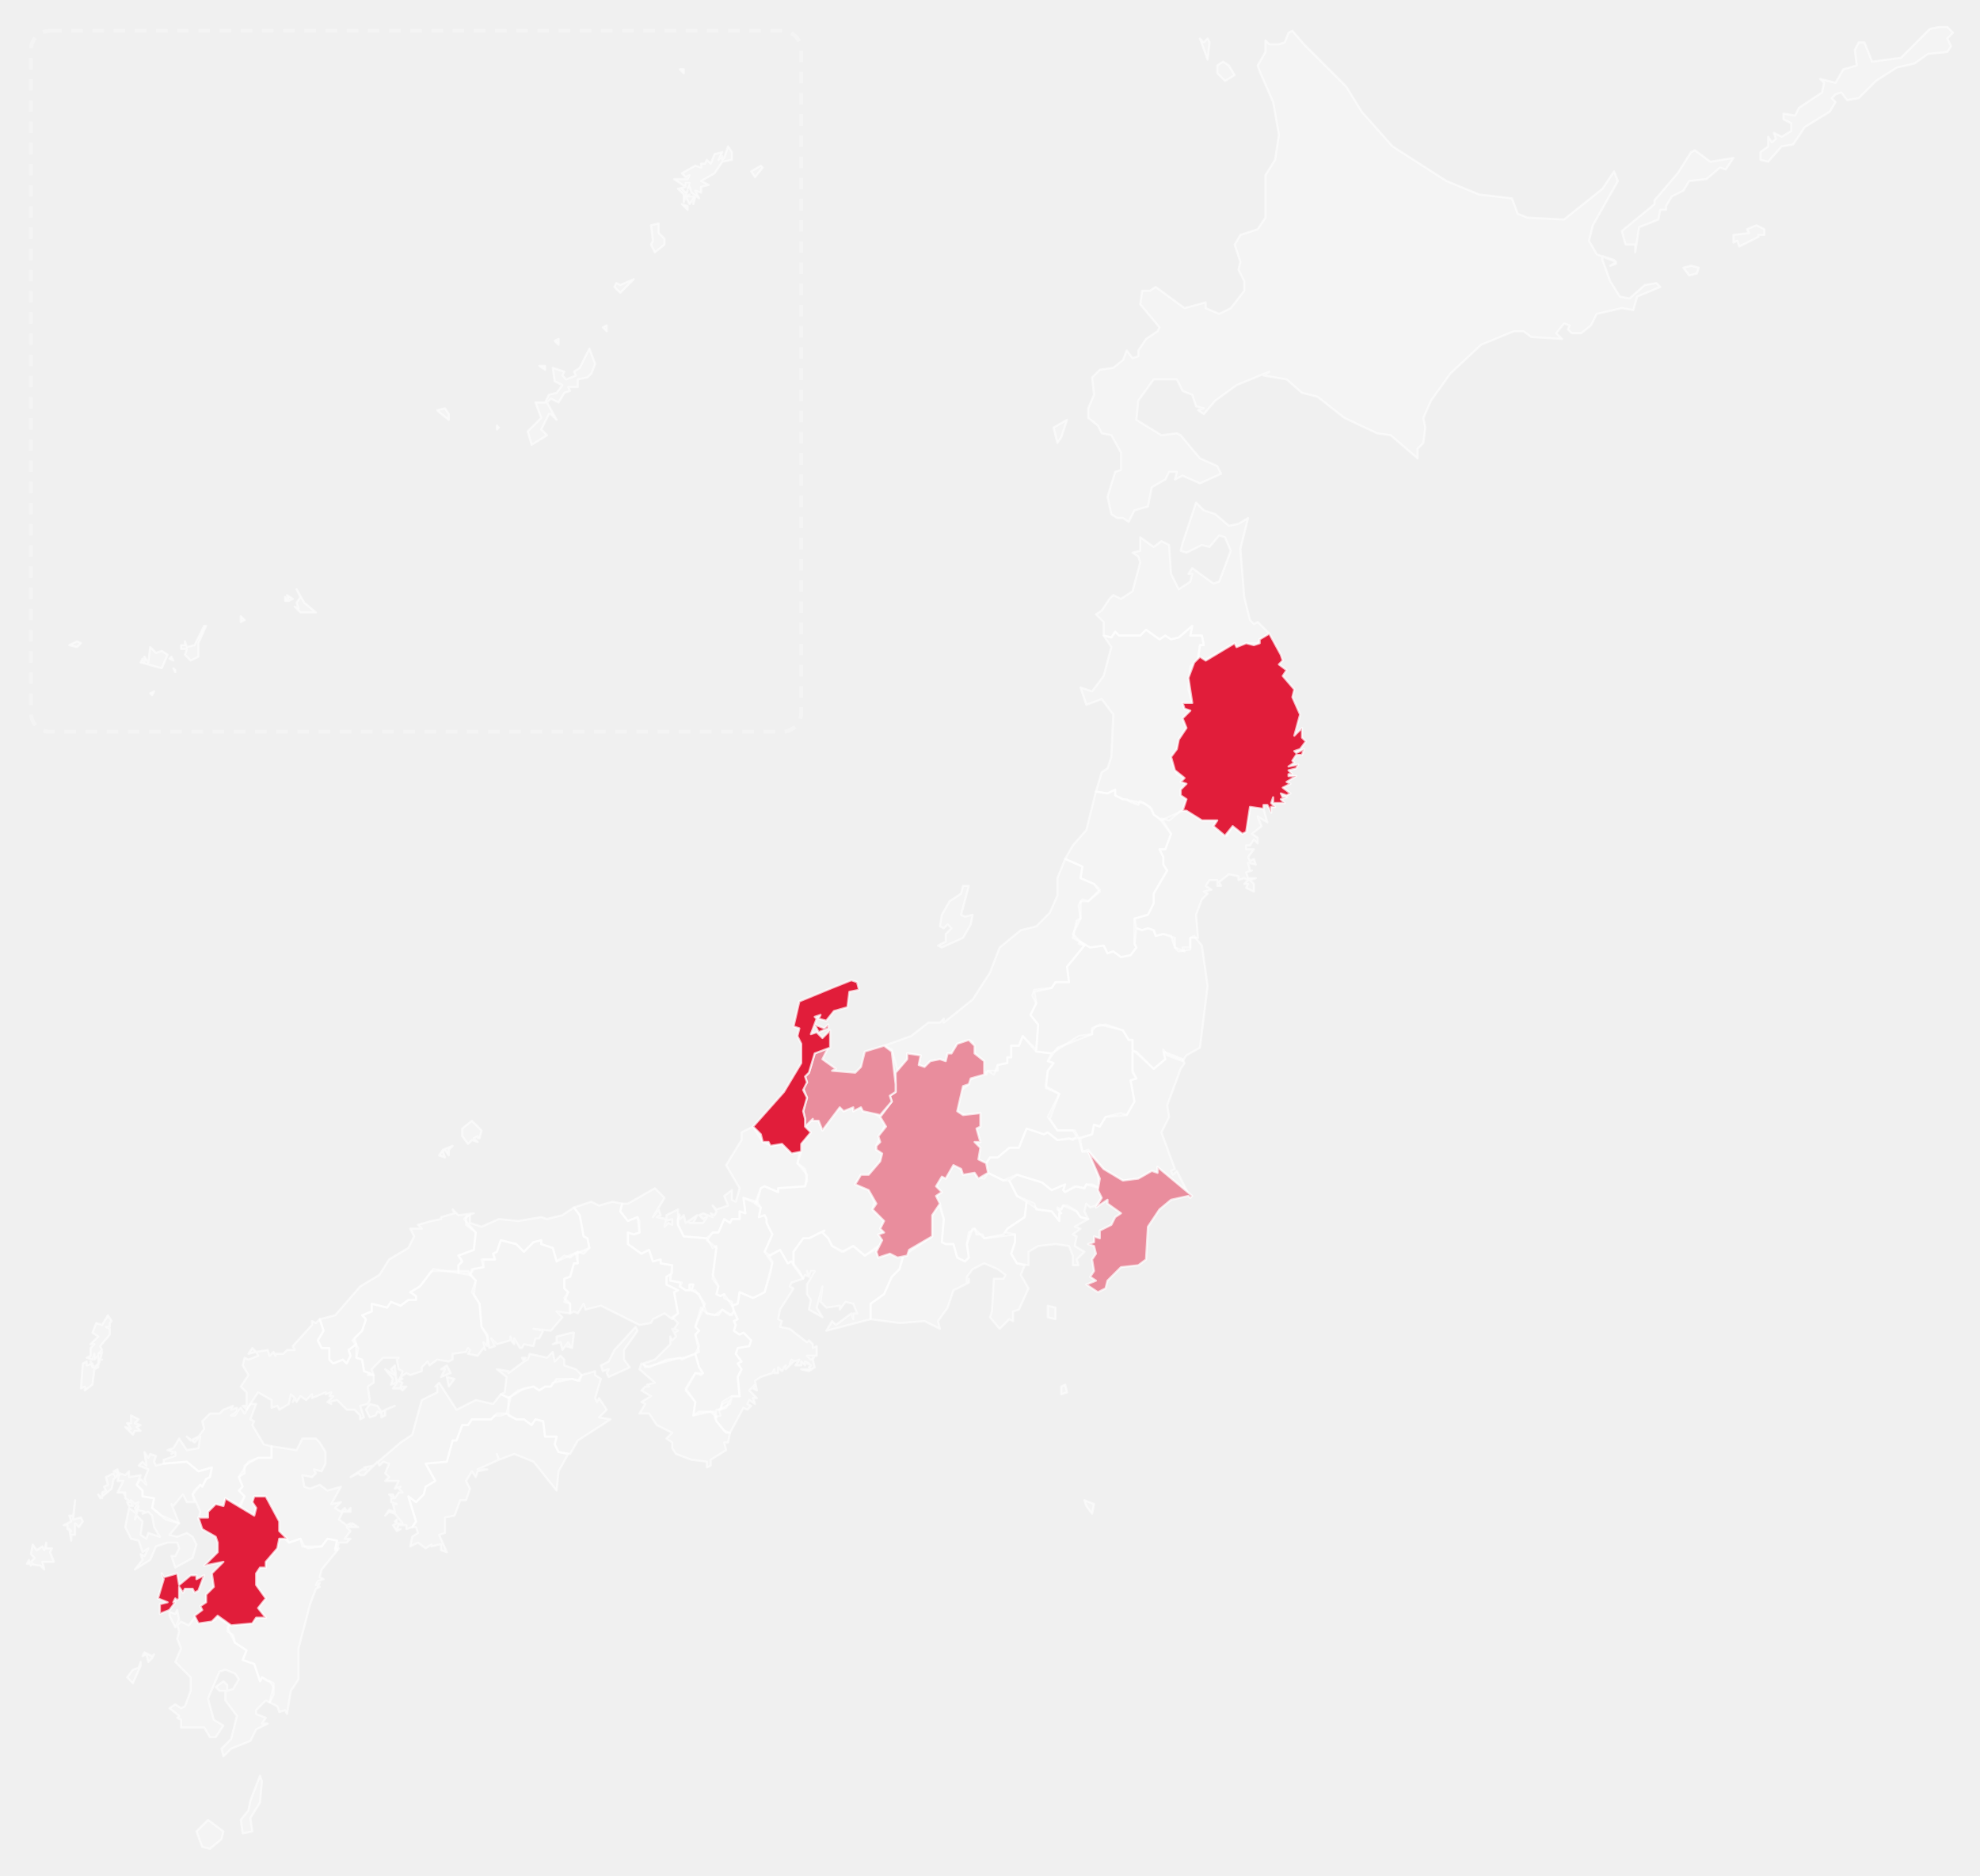
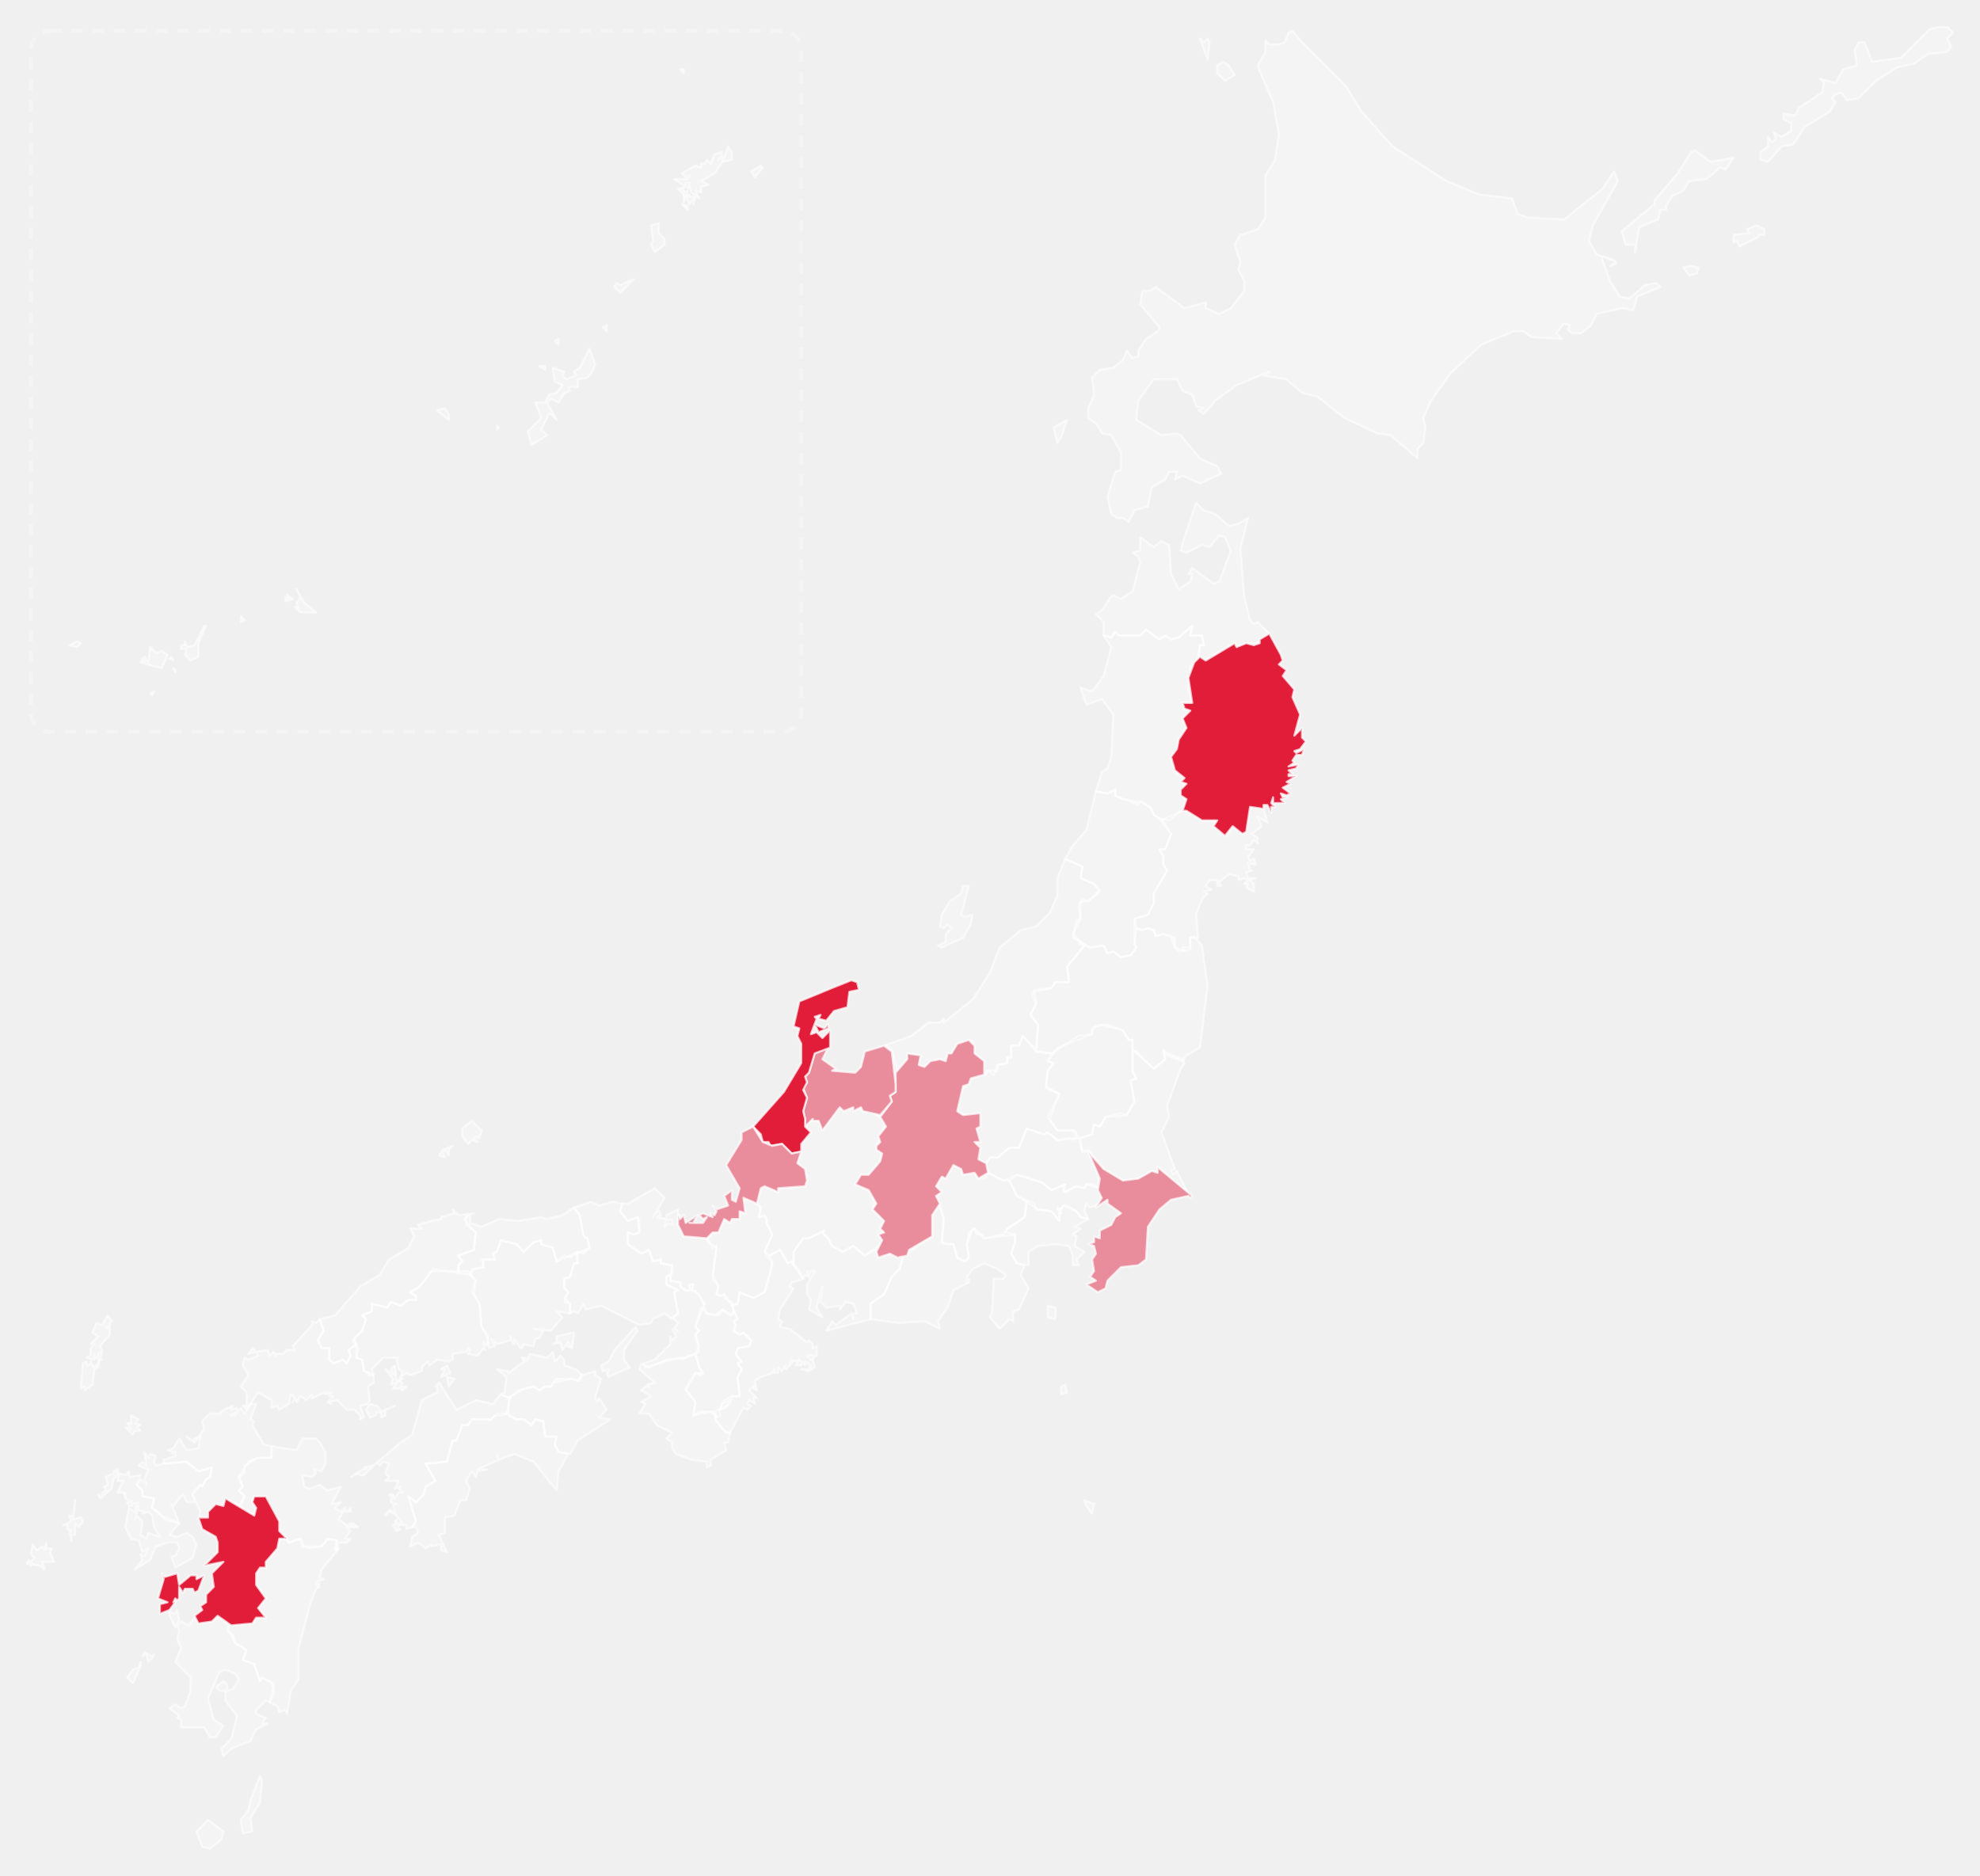
<svg xmlns="http://www.w3.org/2000/svg" viewBox="0 0 1028 974" width="1028" height="974">
  <rect x="16" y="16" width="400" height="364" rx="10" fill="none" stroke="#fff" stroke-opacity=".3" stroke-width="2" stroke-dasharray="6 5" />
  <g fill="#fff" fill-opacity=".26" stroke="#fff" stroke-opacity=".55" stroke-width="1.1" stroke-linejoin="round">
    <path d="M331 632L326 634L322 629L323 625L326 625L340 617L345 622L339 632L342 628L343 631L341 632L346 633L345 637L347 635L349 636L349 633L346 634L346 631L352 628L352 630L353 631L352 633L352 636L355 642L367 643L370 648L372 647L370 664L373 668L372 672L374 673L376 672L376 674L380 676L381 681L380 683L375 680L373 683L367 682L363 672L359 670L360 667L358 667L358 670L356 670L353 668L353 666L348 665L349 657L343 656L343 654L339 655L337 649L333 651L326 646L326 640L329 641L332 640L331 632Z" />
    <path d="M85 760L97 759L103 764L110 762L109 767L107 768L105 772L104 771L101 774L100 776L101 780L97 780L95 776L90 782L89 781L93 791L84 787L79 783L80 778L74 777L74 774L71 771L73 768L76 771L75 768L77 763L72 761L74 759L76 761L75 754L77 757L78 755L81 756L80 759L81 761L85 760Z" />
    <path d="M297 692L298 692L297 700L294 699L296 699L295 697L292 701L291 697L287 698L289 697L289 694L297 692ZM287 718L286 720L283 720L280 722L277 720L272 721L264 726L260 724L262 723L263 715L258 711L264 712L264 713L272 707L271 705L273 705L272 707L274 706L275 703L284 705L287 702L288 707L291 704L293 706L293 709L299 711L302 714L301 717L297 716L287 718Z" />
    <path d="M426 640L428 639L427 640L430 643L432 647L437 650L443 647L449 652L456 647L455 650L456 653L462 651L469 652L467 659L463 663L459 672L452 677L452 685L429 691L432 686L434 688L442 682L443 685L443 682L445 682L443 677L439 676L436 680L436 678L429 679L426 676L427 668L424 679L427 684L420 680L421 675L419 672L419 667L423 660L421 660L420 663L419 660L420 663L418 662L417 664L412 657L412 650L417 643L420 643L426 640Z" />
    <path d="M574 532L583 535L586 540L588 540L588 556L590 560L587 561L589 572L585 579L582 578L574 580L571 585L568 584L567 589L560 591L558 587L549 587L545 581L550 568L543 565L544 556L547 552L544 551L549 544L567 537L567 535L569 533L574 532Z" />
    <path d="M495 605L499 607L500 610L506 609L507 611L511 612L513 609L521 613L524 613L528 621L533 624L532 632L523 638L521 641L511 643L510 641L507 641L506 638L505 638L502 646L503 653L501 655L497 653L495 646L491 646L489 645L490 633L486 621L489 619L486 616L489 611L491 612L495 605Z" />
    <path d="M386 622L393 624L395 627L394 632L397 631L398 633L398 635L401 641L397 650L401 656L397 671L391 674L384 671L383 677L380 678L376 672L374 673L372 672L373 668L370 662L372 648L367 644L370 640L373 640L376 633L379 635L380 633L384 633L384 629L387 630L386 622Z" />
    <path d="M509 578L501 579L497 577L498 567L503 563L503 561L513 556L516 558L518 553L523 552L523 549L525 549L525 543L529 543L531 538L538 546L546 547L544 551L547 552L544 556L543 564L550 568L544 580L549 587L557 587L559 590L557 592L555 591L549 592L544 588L542 589L533 586L529 596L524 596L518 601L514 601L512 604L508 602L509 596L506 593L509 593L507 586L509 585L509 578Z" />
    <path d="M649 420L650 418L656 420L658 427L653 424L655 429L650 433L653 435L653 438L651 436L649 439L647 439L647 441L651 441L648 445L649 447L651 446L652 449L648 448L649 452L650 452L647 453L648 456L652 456L649 457L651 459L651 463L647 461L648 459L646 459L648 457L646 456L643 457L643 455L638 454L633 458L634 460L632 460L632 457L628 457L626 460L629 462L625 463L627 464L624 467L621 475L622 487L618 487L618 492L614 492L615 494L610 492L608 486L604 485L600 486L599 483L596 482L593 483L590 482L589 477L596 475L599 469L599 464L606 452L604 449L604 445L602 441L605 441L608 433L603 425L607 426L613 421L616 421L624 426L632 426L630 429L637 434L640 429L645 433L647 432L649 420Z" />
    <path d="M488 625L490 633L489 645L491 646L495 646L497 653L499 654L501 655L503 653L502 646L503 640L506 638L511 643L527 641L527 645L525 651L528 656L532 657L530 662L534 669L529 680L526 681L526 686L524 685L519 690L514 684L515 681L516 664L521 664L522 662L518 659L511 656L505 659L502 663L502 666L503 664L503 666L495 670L492 679L487 686L488 690L480 686L467 687L452 685L452 677L459 672L463 663L467 659L469 652L484 642L484 631L488 625Z" />
    <path d="M604 546L614 550L615 552L613 555L606 574L607 580L603 588L610 607L608 608L609 610L611 608L617 620L601 606L601 609L598 608L591 612L583 613L573 607L565 597L562 598L561 593L561 591L567 589L568 584L571 585L574 580L585 579L589 572L587 561L590 560L588 557L588 546L590 546L599 555L605 550L604 546Z" />
    <path d="M569 411L575 412L579 410L579 413L583 415L594 417L598 420L599 423L602 425L608 433L605 441L602 441L604 445L604 449L606 452L599 464L599 469L596 475L589 477L589 490L590 492L587 496L582 497L578 494L575 495L573 491L566 492L557 487L559 478L561 477L561 468L565 468L571 462L568 459L561 456L562 450L553 446L557 439L564 431L569 411Z" />
    <path d="M355 705L361 703L363 710L365 713L364 714L361 713L356 721L361 728L360 735L363 733L371 733L372 738L376 743L379 744L378 749L376 749L377 753L369 758L369 761L367 762L367 759L359 758L351 755L349 752L349 749L346 747L349 744L341 740L337 734L332 734L335 729L333 728L338 725L333 722L335 720L337 720L336 719L340 718L332 711L333 708L337 710L346 706L355 705ZM375 729L379 727L377 731L374 732L375 729Z" />
    <path d="M53 701L51 703L53 702L52 706L53 706L52 706L51 709L51 704L49 706L49 703L48 706L45 705L47 704L47 700L49 698L47 698L51 694L48 692L50 687L53 688L56 683L58 686L57 687L57 689L55 689L57 690L57 693L52 699L53 701ZM44 722L44 720L42 721L43 708L45 707L45 709L48 708L48 710L47 707L49 710L51 708L51 710L49 711L48 719L44 722ZM69 745L65 741L68 742L66 739L68 739L68 735L72 737L70 739L73 740L71 741L73 743L70 743L69 745ZM52 778L51 776L53 778L53 775L55 774L54 772L56 771L55 767L59 765L60 767L61 765L59 764L61 763L62 766L59 768L58 773L52 778ZM65 766L67 764L67 767L73 766L71 771L74 774L74 777L80 778L79 783L86 789L93 791L88 797L92 798L97 796L100 798L102 802L100 809L91 814L89 808L91 808L93 804L92 801L87 801L81 803L78 810L70 815L74 810L73 807L75 808L77 804L74 806L72 800L68 799L65 793L67 783L71 786L70 789L71 787L74 790L73 797L76 799L77 796L83 798L80 793L79 787L77 785L74 786L75 785L71 784L72 782L71 786L70 783L72 780L70 781L68 779L69 782L67 782L66 780L68 780L65 778L65 775L65 777L64 775L61 775L64 769L61 769L62 765L65 766ZM37 800L36 794L37 795L35 794L35 792L33 792L37 790L36 787L38 787L39 779L38 789L42 788L43 790L41 793L39 791L39 797L37 797L37 800ZM23 815L21 813L14 812L15 810L16 813L17 812L16 811L18 809L16 807L17 802L19 805L22 803L23 805L24 801L24 804L27 804L26 806L28 811L22 811L23 815Z" />
    <path d="M619 325L618 330L624 330L625 335L623 335L622 343L618 346L617 358L619 365L614 365L615 368L618 369L614 373L616 378L612 384L611 389L608 394L611 402L615 404L613 406L616 407L613 410L613 413L616 415L614 421L603 426L599 423L597 419L592 416L591 418L586 416L585 415L583 415L579 413L579 410L575 412L569 411L572 401L575 399L577 393L578 371L572 363L564 366L561 357L567 359L573 351L577 336L573 330L577 331L579 328L581 330L592 330L595 327L602 332L605 330L608 332L612 331L619 325Z" />
    <path d="M281 644L281 646L287 648L289 655L300 650L300 656L298 656L296 663L293 664L293 669L295 671L293 674L296 677L296 682L289 681L292 684L286 691L277 690L282 691L280 695L278 695L277 699L272 698L271 700L270 700L267 695L267 698L266 697L265 694L265 696L258 698L255 695L257 699L254 700L253 693L250 689L249 677L246 672L247 665L244 662L245 659L251 658L251 654L257 654L256 651L258 650L260 644L268 646L272 650L277 645L281 644Z" />
    <path d="M116 732L121 730L120 732L123 731L123 733L120 735L122 735L124 732L125 731L127 734L130 729L133 729L130 737L132 738L131 740L137 750L141 751L141 757L134 757L127 761L127 765L124 767L126 772L124 774L127 777L125 782L117 778L116 782L112 781L108 785L108 788L103 789L104 785L100 776L104 771L105 772L107 768L109 767L110 762L103 764L97 759L85 760L85 758L91 756L91 754L89 755L90 754L87 753L90 752L93 747L97 753L103 752L104 746L101 749L97 746L99 748L103 746L106 742L105 738L107 736L109 734L114 734L116 732Z" />
    <path d="M431 581L436 575L438 577L443 575L443 577L447 575L448 577L453 577L460 583L455 595L455 597L458 599L457 603L451 610L447 610L444 615L451 618L454 624L453 628L459 634L457 638L459 640L456 641L458 644L456 648L449 652L443 647L438 650L432 647L430 643L427 640L428 639L420 643L417 643L412 650L412 657L411 655L409 656L405 649L400 652L397 650L401 641L398 635L398 633L397 631L394 632L395 627L392 625L395 617L397 616L404 619L404 617L418 616L419 610L414 604L416 594L421 588L418 585L422 581L422 582L425 582L427 587L431 581Z" />
    <path d="M614 282L621 261L625 265L631 267L638 273L643 272L648 269L644 285L646 310L649 322L651 324L653 323L659 329L654 332L653 334L647 334L642 336L641 334L625 343L622 341L623 335L625 335L624 330L618 330L619 325L612 331L608 332L605 330L602 332L595 327L592 330L581 330L579 328L577 331L573 330L573 323L569 319L572 317L576 311L578 309L582 311L588 307L592 292L591 289L588 287L592 286L592 279L599 284L603 281L607 283L608 298L612 306L618 302L619 298L617 298L619 295L630 303L633 302L639 286L636 279L633 278L628 284L624 283L616 287L613 286L614 282Z" />
    <path d="M348 662L348 665L354 666L353 668L356 670L358 670L358 667L360 667L359 670L361 670L366 677L361 689L363 691L361 693L363 702L354 706L353 705L335 710L334 708L340 706L348 698L348 694L349 696L351 694L349 690L350 692L352 691L350 690L352 687L349 684L352 682L350 671L352 670L346 667L346 663L348 662Z" />
    <path d="M159 747L164 747L166 749L169 754L169 760L167 764L163 763L164 765L162 767L157 766L158 772L161 773L166 771L170 774L177 772L172 781L177 780L174 783L177 785L179 783L180 785L182 783L182 785L178 785L176 789L180 792L182 791L182 793L183 791L186 793L180 793L182 795L179 799L182 799L180 801L176 801L175 805L174 804L175 800L170 799L167 803L160 804L158 803L156 799L150 801L145 796L145 790L137 777L132 777L131 780L133 783L132 787L124 782L127 777L124 774L126 772L124 767L129 759L134 757L141 757L141 751L154 753L157 747L159 747Z" />
    <path d="M405 649L409 656L411 655L415 660L417 664L411 666L410 668L412 669L405 680L404 685L406 686L405 689L410 690L419 697L420 696L422 698L422 700L424 699L424 704L419 704L421 706L423 704L422 706L423 710L420 712L416 711L421 711L420 710L421 709L419 708L420 708L418 707L418 709L416 707L416 709L413 709L415 706L412 707L411 706L410 708L412 707L408 711L407 710L408 709L406 712L404 710L404 713L402 713L402 711L401 713L395 715L392 717L393 722L391 721L392 719L389 722L393 726L391 726L392 729L389 727L388 729L390 730L388 732L386 731L379 744L377 744L372 738L371 736L374 735L373 732L379 729L380 725L384 725L383 715L385 711L383 708L385 707L382 703L383 700L389 699L390 696L386 692L384 693L381 691L382 688L381 686L383 685L380 678L383 677L384 671L391 674L397 671L400 661L401 655L399 652L405 649Z" />
    <path d="M224 660L243 660L247 665L245 671L249 677L250 689L253 694L253 699L251 697L252 701L251 700L248 704L243 703L244 701L243 700L242 702L235 703L235 706L233 707L227 706L223 709L222 707L219 710L219 712L213 714L211 713L208 715L209 712L207 711L206 706L207 705L199 705L193 711L194 714L191 714L192 713L189 712L188 706L185 705L186 700L183 696L188 691L190 685L188 683L193 681L193 677L201 679L203 676L208 678L212 675L216 675L216 673L213 671L218 668L224 660ZM203 719L204 716L200 711L205 714L203 711L205 709L206 718L203 719ZM209 722L208 721L204 721L208 715L209 716L207 717L209 718L208 720L211 720L209 722Z" />
    <path d="M987 30L1002 15L1007 14L1011 14L1014 17L1011 20L1013 24L1011 27L1001 28L994 33L985 35L974 42L965 51L959 52L956 48L953 49L951 51L953 53L950 58L937 66L931 75L925 76L918 84L914 83L914 79L918 76L918 71L920 74L922 72L921 69L925 71L930 68L930 64L926 62L926 59L932 60L934 56L946 48L947 43L945 41L953 43L957 36L964 34L963 26L965 22L968 22L972 32L987 30ZM654 37L653 34L657 27L657 21L659 23L664 23L667 22L669 17L671 16L677 23L699 45L707 58L723 76L751 94L768 101L785 103L788 111L793 113L812 114L832 98L838 89L840 94L827 117L825 125L829 132L839 136L839 137L836 138L839 136L838 135L832 133L832 135L836 146L841 154L846 155L854 148L860 147L862 149L850 154L848 161L842 160L829 163L826 169L821 173L816 173L814 171L815 169L812 168L808 173L811 176L795 175L791 172L786 172L769 179L753 194L743 208L739 217L740 222L739 230L736 233L736 238L722 226L715 225L698 217L684 206L676 204L668 197L656 195L659 193L642 200L631 208L625 215L622 213L625 212L621 211L619 205L614 203L611 197L599 197L591 208L590 218L603 226L611 225L613 226L623 238L632 242L634 246L623 251L614 247L610 249L611 245L607 245L605 249L598 253L596 263L589 265L586 271L583 269L580 269L577 267L575 258L579 245L582 244L582 235L577 226L572 225L570 221L565 217L565 212L568 205L567 196L571 192L578 191L583 187L585 182L588 186L591 185L591 182L595 176L601 172L602 170L592 158L593 151L597 151L600 149L615 160L626 157L626 160L633 163L639 160L646 151L646 146L643 140L644 136L641 127L644 122L653 119L657 113L657 91L662 83L664 70L661 53L654 37ZM627 31L623 20L625 22L627 20L628 22L627 31ZM632 34L635 32L638 34L641 39L636 42L632 38L632 34ZM859 106L859 104L871 90L878 79L880 78L888 84L900 82L896 88L893 87L886 93L877 94L874 99L868 102L865 107L865 109L862 109L861 114L851 118L849 131L849 127L844 127L842 120L859 106ZM903 128L902 125L900 126L900 122L908 121L907 119L912 117L916 119L916 122L913 122L913 123L903 128ZM877 143L874 139L878 138L882 139L881 142L877 143ZM549 230L547 222L554 218L551 227L549 230Z" />
    <path d="M323 625L322 629L326 634L331 632L332 634L332 640L329 641L326 640L326 646L333 651L337 649L339 655L343 654L343 656L349 657L349 661L346 663L346 667L352 670L350 671L352 682L349 685L345 682L339 685L338 687L332 688L312 678L304 680L303 677L300 682L298 681L296 682L296 677L293 676L295 671L293 669L293 664L296 663L298 656L300 656L299 651L306 648L305 643L303 642L301 631L298 627L307 624L311 626L318 624L323 625ZM319 701L330 689L331 691L324 701L324 706L327 710L316 715L315 713L316 711L313 712L312 709L316 707L319 701Z" />
    <path d="M524 613L528 610L541 614L546 618L553 615L552 618L553 619L558 616L563 617L564 615L567 615L571 617L572 622L569 626L566 627L564 625L563 629L565 633L561 632L559 629L554 626L552 626L551 628L549 627L551 630L550 630L550 634L546 629L538 628L537 625L528 621L524 613ZM548 685L544 684L544 678L548 679L548 685ZM551 724L551 720L553 719L554 723L551 724ZM567 786L564 782L563 779L568 781L567 786Z" />
    <path d="M533 586L542 589L544 588L549 592L560 591L562 598L565 598L570 610L571 617L564 615L563 617L559 616L553 619L552 618L553 615L546 618L541 614L528 610L521 613L513 609L512 604L514 601L518 601L524 596L529 596L533 586Z" />
    <path d="M166 685L168 691L165 696L167 700L171 700L171 706L173 708L178 706L180 708L182 704L181 701L185 698L185 705L188 706L189 712L194 714L194 718L191 720L192 727L191 729L187 730L189 736L187 737L187 735L184 732L180 732L175 727L171 728L172 729L170 728L173 725L171 725L172 723L169 724L169 723L162 726L162 724L159 727L156 725L154 728L153 726L152 728L153 726L151 724L150 729L145 732L144 730L141 731L141 727L134 723L128 732L126 730L128 730L128 723L125 720L129 714L126 709L127 705L129 706L134 704L133 702L129 703L131 700L133 702L139 701L140 704L142 702L143 704L143 703L147 703L149 701L153 701L152 699L162 688L162 686L164 687L166 685ZM192 736L190 732L192 729L196 730L198 733L205 730L200 732L200 735L198 736L198 734L196 733L195 735L192 736Z" />
    <path d="M590 482L593 483L596 482L599 483L600 486L604 485L610 487L610 492L612 494L618 493L618 487L620 486L624 491L627 512L623 544L616 548L614 551L606 548L604 545L605 550L599 555L588 545L588 540L586 540L583 535L571 532L567 534L567 537L560 538L546 547L538 546L539 532L535 527L538 521L537 515L546 513L548 510L555 510L554 502L563 491L560 490L561 489L566 492L573 491L575 495L578 494L582 497L587 496L590 492L589 490L590 482Z" />
-     <path d="M391 585L396 593L401 595L406 594L411 599L416 598L414 604L418 607L419 613L418 616L404 617L404 619L397 616L395 617L393 625L386 622L387 630L384 629L384 633L380 633L379 635L376 633L373 640L370 640L367 643L355 642L352 636L352 631L353 633L355 631L356 635L362 631L360 635L358 635L365 635L367 632L365 633L363 631L365 630L370 632L369 630L371 631L372 629L370 626L372 628L378 626L376 621L380 618L380 623L382 624L384 617L377 605L385 592L385 588L391 585Z" />
    <path d="M229 715L231 711L229 711L232 709L234 713L229 715ZM233 720L232 715L236 716L233 720ZM208 749L214 745L219 727L227 723L227 720L226 720L228 718L237 732L247 727L256 729L260 724L265 726L263 734L258 734L255 737L245 737L243 740L240 740L237 748L235 748L232 759L221 760L226 769L221 772L220 776L216 780L212 777L216 790L214 793L211 794L211 792L207 792L206 794L208 794L206 795L204 792L206 791L205 790L206 789L206 791L209 791L205 786L202 785L200 787L202 784L205 785L204 781L206 781L203 780L203 778L204 778L202 776L204 776L205 778L207 775L209 775L207 773L208 772L205 773L207 769L200 769L202 767L200 765L202 760L199 759L197 761L196 759L189 766L187 766L186 765L182 767L188 763L190 763L189 762L194 761L208 749Z" />
    <path d="M364 679L367 682L371 683L375 680L379 683L381 681L383 685L381 686L382 688L381 691L384 693L386 692L390 696L389 699L383 700L382 703L385 707L383 708L385 711L383 715L384 725L380 725L375 728L374 732L372 732L372 736L369 733L360 735L361 728L356 722L361 713L365 713L363 710L361 703L363 699L361 693L363 691L361 689L364 679Z" />
    <path d="M243 594L240 590L240 586L245 582L250 587L249 591L248 591L248 590L246 591L248 593L245 592L243 594ZM231 601L228 600L230 597L235 595L233 597L233 600L231 597L230 598L231 601ZM243 631L241 633L247 640L246 649L238 652L240 655L238 657L238 661L225 659L218 668L213 671L216 673L216 675L212 675L208 678L203 676L201 679L193 677L193 681L188 683L190 685L188 691L184 695L185 698L181 701L182 704L180 708L178 706L173 708L171 706L171 700L167 700L165 696L168 691L166 685L174 683L187 668L197 662L202 654L212 648L215 642L213 638L219 638L217 636L224 634L229 633L229 632L236 630L235 628L238 631L246 630L243 631Z" />
    <path d="M298 627L301 631L303 642L305 643L306 648L303 651L300 650L296 653L293 652L289 655L287 648L281 646L281 644L277 645L272 650L268 646L260 644L258 650L256 651L257 654L250 654L251 658L246 659L244 662L238 661L238 657L240 655L238 652L246 649L247 640L242 636L242 632L244 631L244 635L250 637L259 633L269 634L281 632L284 633L292 631L298 627Z" />
    <path d="M302 714L309 712L309 714L312 716L309 726L310 728L311 726L315 732L311 736L317 737L300 748L296 755L290 754L288 750L289 746L283 746L282 738L278 737L276 740L272 737L268 737L264 735L264 726L269 722L277 720L280 722L283 720L286 720L289 716L297 716L300 717L302 714Z" />
    <path d="M91 845L88 839L88 837L91 838L92 836L93 841L91 845ZM112 839L119 844L118 847L121 849L122 853L128 857L126 862L132 864L135 873L136 871L139 873L140 873L142 876L140 884L138 883L133 888L133 890L138 892L136 895L139 895L133 898L130 904L120 908L116 912L115 908L120 903L123 891L117 883L117 878L114 878L112 876L116 873L118 875L118 878L121 877L124 872L122 869L117 867L114 868L108 882L111 893L116 896L112 902L109 902L106 897L94 897L94 893L92 892L93 891L88 887L91 885L94 887L96 886L99 878L99 871L91 863L94 856L92 851L93 847L92 844L94 842L98 844L101 840L105 843L112 841L112 839ZM77 863L76 859L74 860L75 858L79 860L80 859L79 861L77 863ZM69 874L66 871L69 867L72 866L73 863L73 865L69 874ZM130 935L135 922L136 925L135 936L130 944L131 951L126 952L125 945L129 940L130 935ZM109 960L105 959L102 951L108 945L116 951L115 955L109 960Z" />
    <path d="M553 446L562 450L561 456L568 459L571 463L565 468L562 467L560 470L561 477L557 485L563 491L554 502L555 510L548 510L546 513L537 514L536 517L538 521L535 527L539 532L538 545L531 538L529 543L525 543L525 549L523 549L523 552L518 553L518 556L513 556L512 558L510 556L511 551L506 547L505 541L503 540L497 542L494 547L492 547L491 551L488 550L483 551L480 554L477 553L478 548L471 547L471 550L466 556L463 545L459 543L473 538L482 531L488 531L490 529L490 531L505 519L514 505L519 492L530 483L538 481L545 474L549 465L549 456L553 446ZM489 492L487 491L491 489L491 485L494 482L492 480L490 482L488 481L489 475L493 468L499 464L500 460L503 460L499 475L501 476L505 475L504 480L500 487L489 492Z" />
    <path d="M260 735L263 734L268 737L272 737L276 740L278 737L282 738L283 746L289 746L288 750L290 754L295 755L290 764L289 774L277 759L267 755L259 758L258 755L259 758L248 763L253 763L248 764L247 767L245 764L242 769L244 773L242 779L239 779L236 787L231 788L231 796L228 797L232 806L229 805L229 802L228 802L224 803L224 802L221 804L217 801L213 803L214 798L217 796L216 793L214 793L216 790L212 777L216 780L220 776L221 772L226 769L221 760L232 759L235 748L237 748L240 740L243 740L245 737L255 737L257 735L260 735Z" />
    <path d="M157 803L167 803L170 799L175 800L174 805L176 804L167 815L166 819L168 820L165 821L164 823L166 822L165 824L166 824L164 825L161 833L155 856L155 872L151 878L149 890L148 888L145 889L144 886L140 884L142 880L142 874L136 871L135 873L132 864L126 862L128 857L122 853L118 845L119 844L131 843L133 840L138 840L134 835L138 830L133 823L133 816L135 814L138 814L138 811L144 804L145 799L149 799L150 801L156 799L157 803Z" />
    <path d="M533 624L539 628L546 629L550 634L550 630L551 630L549 628L551 628L552 626L559 629L561 632L565 633L558 637L561 638L557 641L559 642L558 647L563 650L559 654L560 657L557 657L557 652L555 647L548 646L539 647L534 650L534 657L528 656L525 651L527 645L527 641L522 640L523 638L532 632L533 624Z" />
    <path d="M290 179L288 177L290 176L290 179ZM301 191L306 181L309 189L307 194L305 196L300 197L300 201L295 201L296 203L293 204L290 209L286 207L284 209L289 218L286 215L285 215L281 223L284 226L276 231L274 224L281 217L278 209L283 209L285 205L289 204L292 200L288 198L287 191L293 193L292 195L294 197L299 195L298 193L301 191ZM283 192L280 190L283 190L283 192ZM228 214L227 213L231 212L233 215L233 218L228 214ZM258 223L258 221L259 222L258 223ZM156 318L153 315L155 316L154 313L156 310L154 306L158 313L164 318L156 318ZM150 312L149 309L152 311L150 312ZM150 312L148 312L148 310L150 312ZM125 323L125 320L127 322L125 323ZM99 343L96 340L97 337L94 337L94 335L96 335L96 333L97 336L101 335L106 325L107 325L103 334L103 341L99 343ZM40 336L36 335L40 333L42 334L40 336ZM84 347L73 344L74 342L75 344L75 341L77 344L78 336L81 339L84 338L87 340L84 347ZM90 343L88 342L89 341L90 343ZM91 349L90 347L91 348L91 349ZM79 361L78 360L80 359L79 361Z" />
    <path d="M355 38L353 36L355 36L355 38ZM376 82L378 76L380 79L380 83L375 84L371 90L364 94L368 96L364 97L364 100L361 99L363 103L359 100L358 97L357 98L358 95L356 95L356 97L350 93L357 93L358 91L356 92L354 90L361 86L364 87L364 85L366 85L367 83L369 85L371 80L375 79L373 83L375 81L375 83L376 82ZM392 92L390 89L395 86L396 87L392 92ZM360 106L360 103L358 106L356 102L355 105L355 101L352 98L356 97L354 98L356 100L357 99L356 102L358 101L357 102L361 102L360 106ZM357 109L354 106L357 107L357 109ZM339 125L338 117L342 116L342 121L345 124L345 127L340 131L338 127L339 125ZM322 148L329 145L322 152L319 149L320 147L322 148ZM315 172L313 170L315 169L315 172Z" />
    <path fill="#e11d3a" fill-opacity="1" stroke-opacity=".7" d="M138 777L145 790L145 795L149 799L145 799L144 804L138 811L138 814L135 814L133 817L133 823L138 830L134 835L138 840L133 840L131 843L120 844L113 839L110 842L103 843L101 839L105 836L104 834L107 832L107 828L111 824L110 817L116 811L106 813L113 806L113 801L112 798L105 794L103 788L108 788L108 785L112 781L116 782L117 778L132 787L133 783L131 780L132 777L138 777ZM100 825L96 825L95 827L93 824L93 830L92 831L91 830L90 832L91 832L88 836L83 838L83 833L87 832L82 830L85 820L84 817L85 819L92 817L93 823L99 818L102 818L102 820L106 818L103 826L101 827L100 825Z" />
    <path fill="#e98d9d" fill-opacity="1" stroke-opacity=".7" d="M503 540L506 543L506 547L511 551L511 558L504 560L503 563L500 564L497 577L500 579L509 578L509 585L507 586L509 593L506 593L509 596L508 602L512 604L513 609L508 612L506 609L500 610L499 607L495 605L491 612L489 611L486 616L489 619L486 621L488 625L484 631L484 642L472 649L471 652L466 653L462 651L456 653L455 650L458 644L456 641L459 640L457 638L459 634L453 628L455 625L451 618L444 615L447 610L451 610L457 603L458 599L455 597L455 595L457 593L456 590L460 585L457 580L463 572L462 569L465 567L465 557L471 550L471 547L478 548L477 553L480 554L483 551L488 550L491 551L492 547L494 547L497 542L503 540Z" />
    <path fill="#e98d9d" fill-opacity="1" stroke-opacity=".7" d="M565 598L573 607L583 613L591 612L598 608L601 609L601 606L619 621L618 622L617 621L608 623L602 628L596 637L595 654L591 657L582 658L575 665L574 669L570 671L564 667L569 665L566 663L568 660L567 654L569 651L568 647L565 646L568 645L568 642L571 643L571 639L577 636L579 632L582 630L575 625L575 623L569 627L572 622L570 618L571 612L565 598Z" />
    <path fill="#e98d9d" fill-opacity="1" stroke-opacity=".7" d="M459 543L463 546L465 563L465 567L462 569L463 572L457 579L448 577L447 575L443 577L443 575L438 577L436 575L427 587L425 582L422 582L422 581L418 585L418 581L417 577L419 570L417 565L419 562L418 559L420 557L423 547L430 544L427 550L434 555L432 556L444 557L447 554L449 546L459 543Z" />
    <path fill="#e11d3a" fill-opacity="1" stroke-opacity=".7" d="M432 513L442 509L445 510L446 514L441 515L440 523L433 525L429 530L425 529L426 527L423 528L424 529L421 537L424 536L427 539L431 535L431 544L423 547L420 557L418 559L419 562L417 566L419 570L417 577L418 581L418 585L421 588L416 594L416 598L411 599L406 594L400 595L399 593L396 593L395 589L391 585L407 567L416 552L416 542L414 538L415 534L412 533L415 520L432 513ZM425 536L423 532L428 534L430 532L430 534L425 536Z" />
+     <path fill="#e98d9d" fill-opacity="1" stroke-opacity=".7" d="M391 585L396 593L401 595L406 594L411 599L416 598L414 604L418 607L419 613L418 616L404 617L404 619L397 616L395 617L393 625L386 622L387 630L384 629L384 633L380 633L379 635L376 633L373 640L370 640L367 643L355 642L352 636L352 631L353 633L355 631L356 635L362 631L360 635L358 635L365 635L367 632L365 633L363 631L365 630L370 632L369 630L371 631L372 629L370 626L372 628L378 626L376 621L380 618L380 623L382 624L384 617L377 605L385 592L385 588L391 585Z" />
    <path fill="#e11d3a" fill-opacity="1" stroke-opacity=".7" d="M654 334L654 332L659 329L665 340L666 343L664 345L668 348L666 351L672 358L671 362L675 371L672 382L676 378L676 383L678 385L675 389L672 390L673 391L677 389L676 392L673 392L671 395L672 396L669 398L674 397L673 399L669 400L671 402L669 402L669 403L673 403L668 406L670 407L666 409L670 412L668 413L665 412L666 414L668 414L665 415L667 417L661 417L661 414L660 417L662 419L660 419L660 422L658 418L656 418L656 420L649 419L647 432L645 433L640 429L636 434L630 429L632 426L624 426L616 421L614 421L616 415L613 413L613 410L616 407L613 406L615 404L610 400L608 393L611 389L612 384L616 378L614 373L618 369L615 368L614 365L619 365L617 352L620 344L623 341L626 343L641 334L642 336L647 334L651 335L654 334Z" />
  </g>
</svg>
